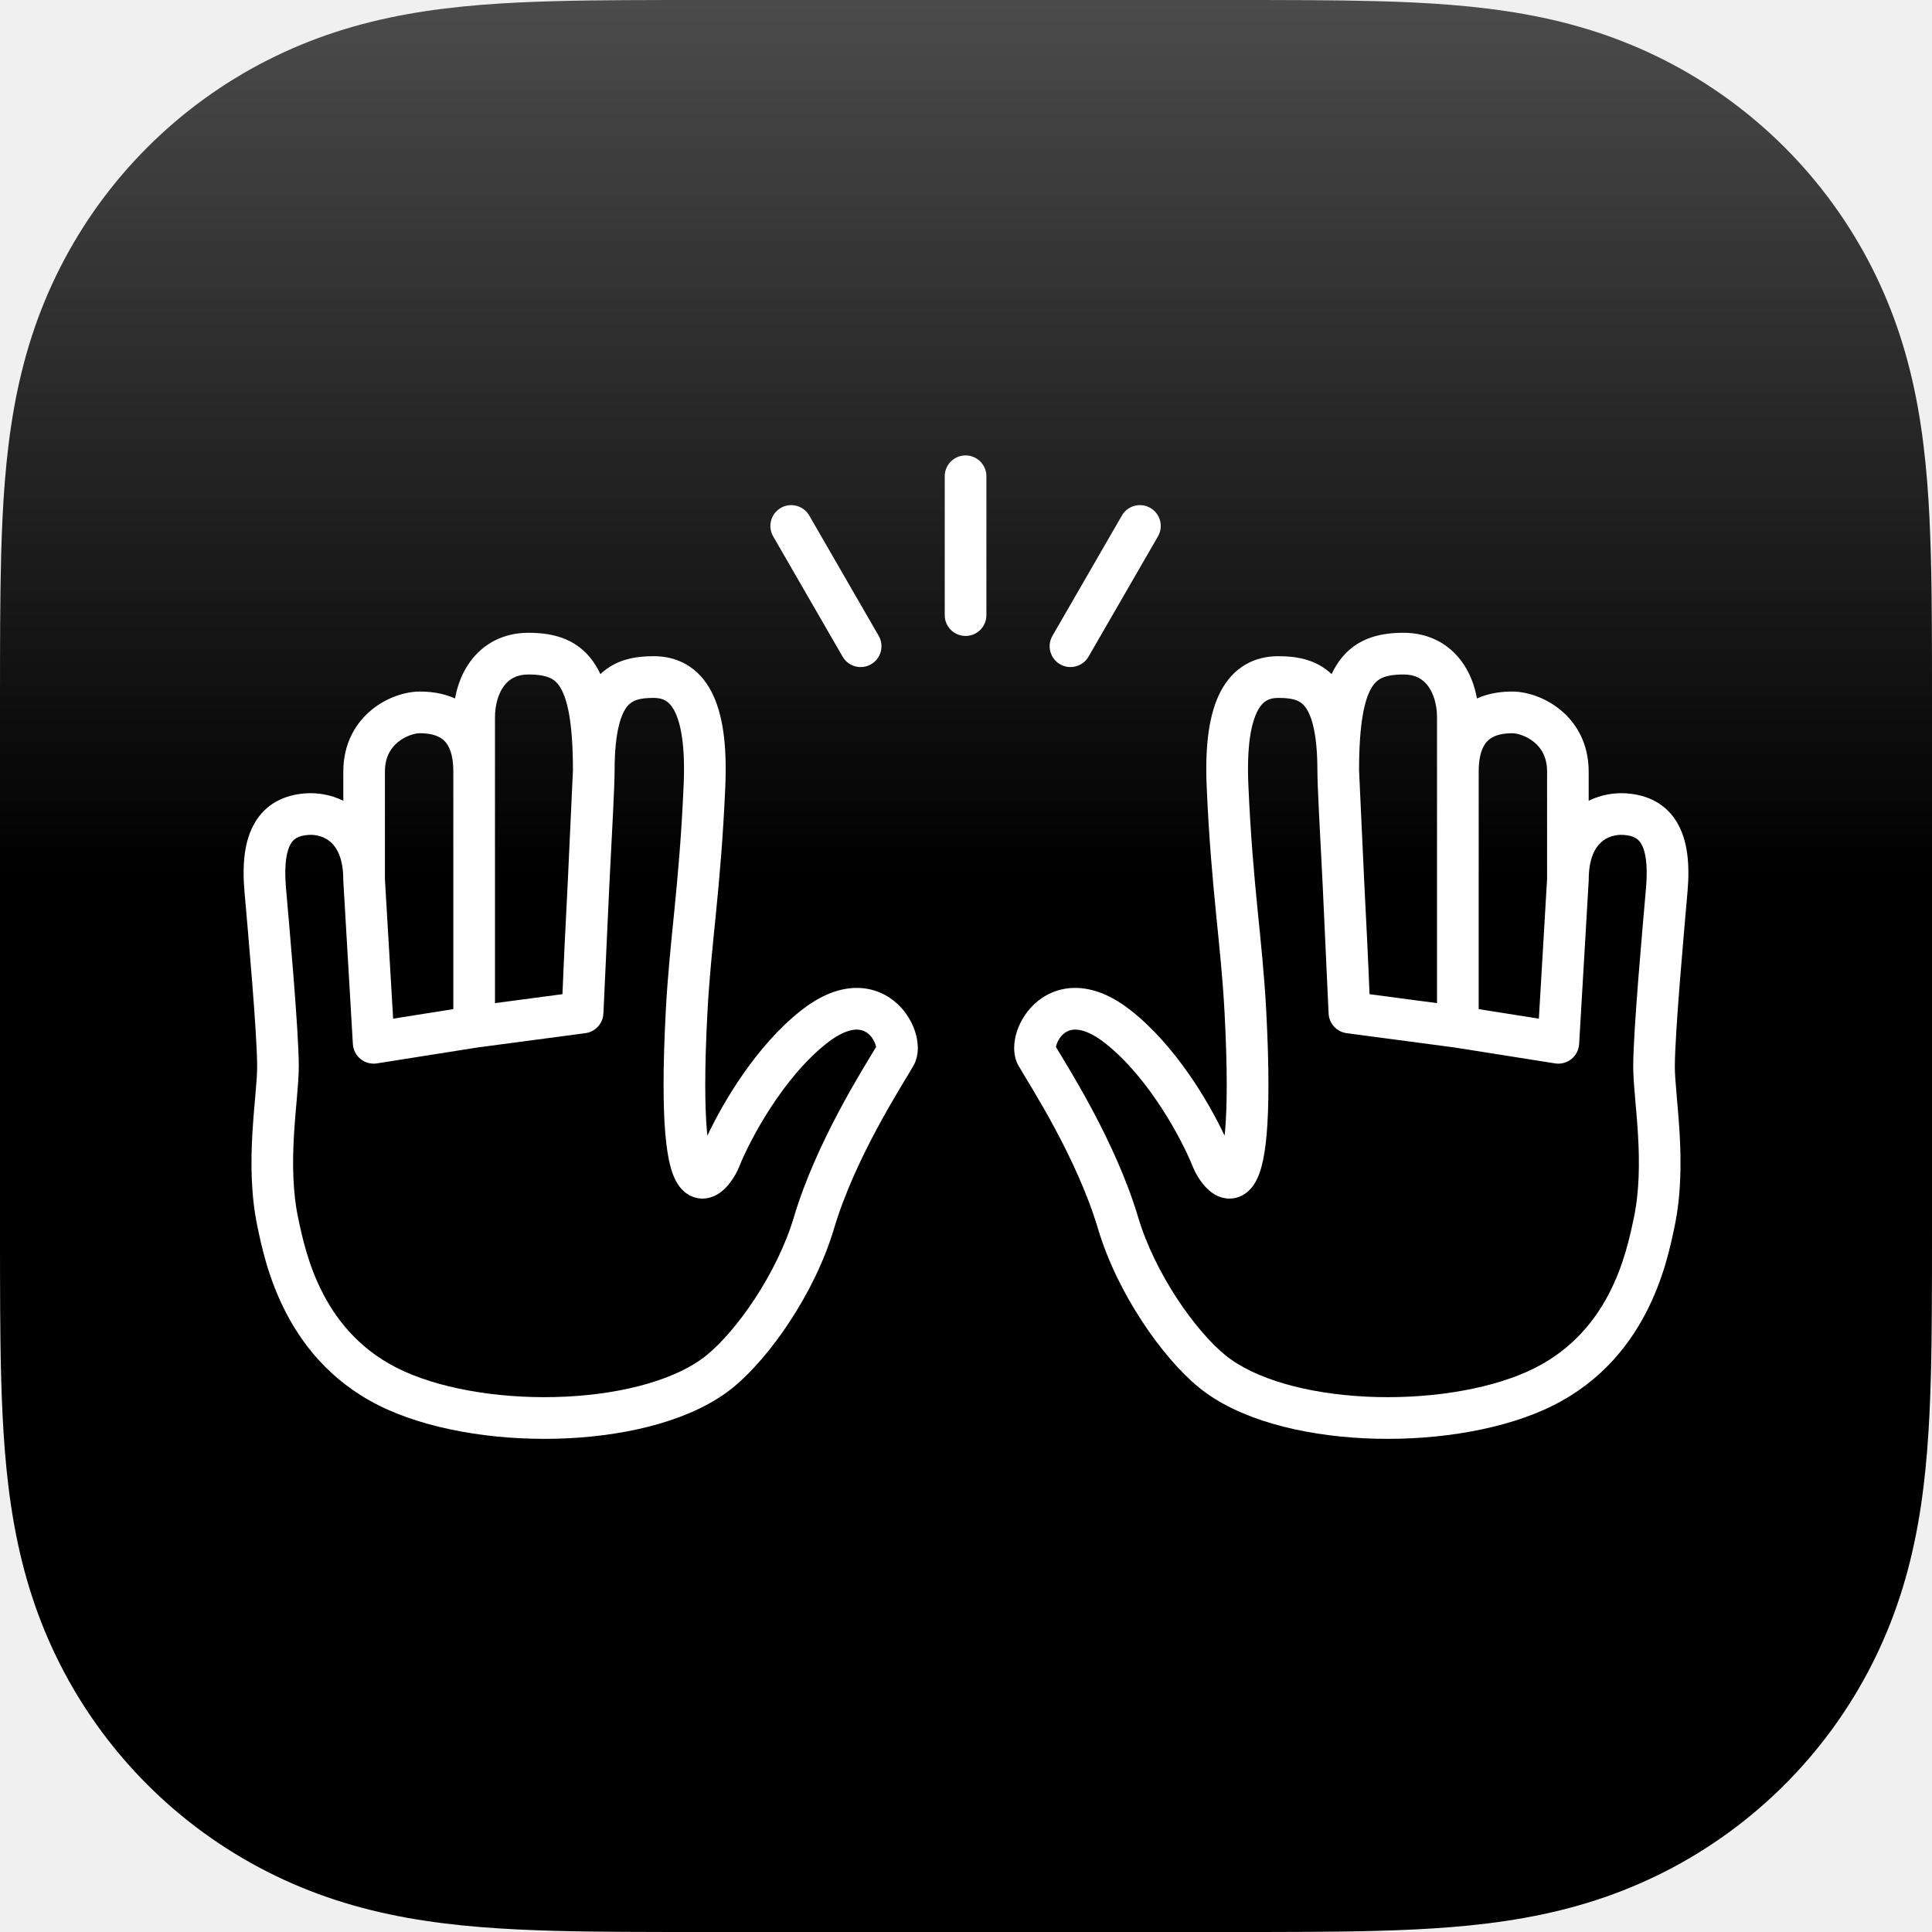
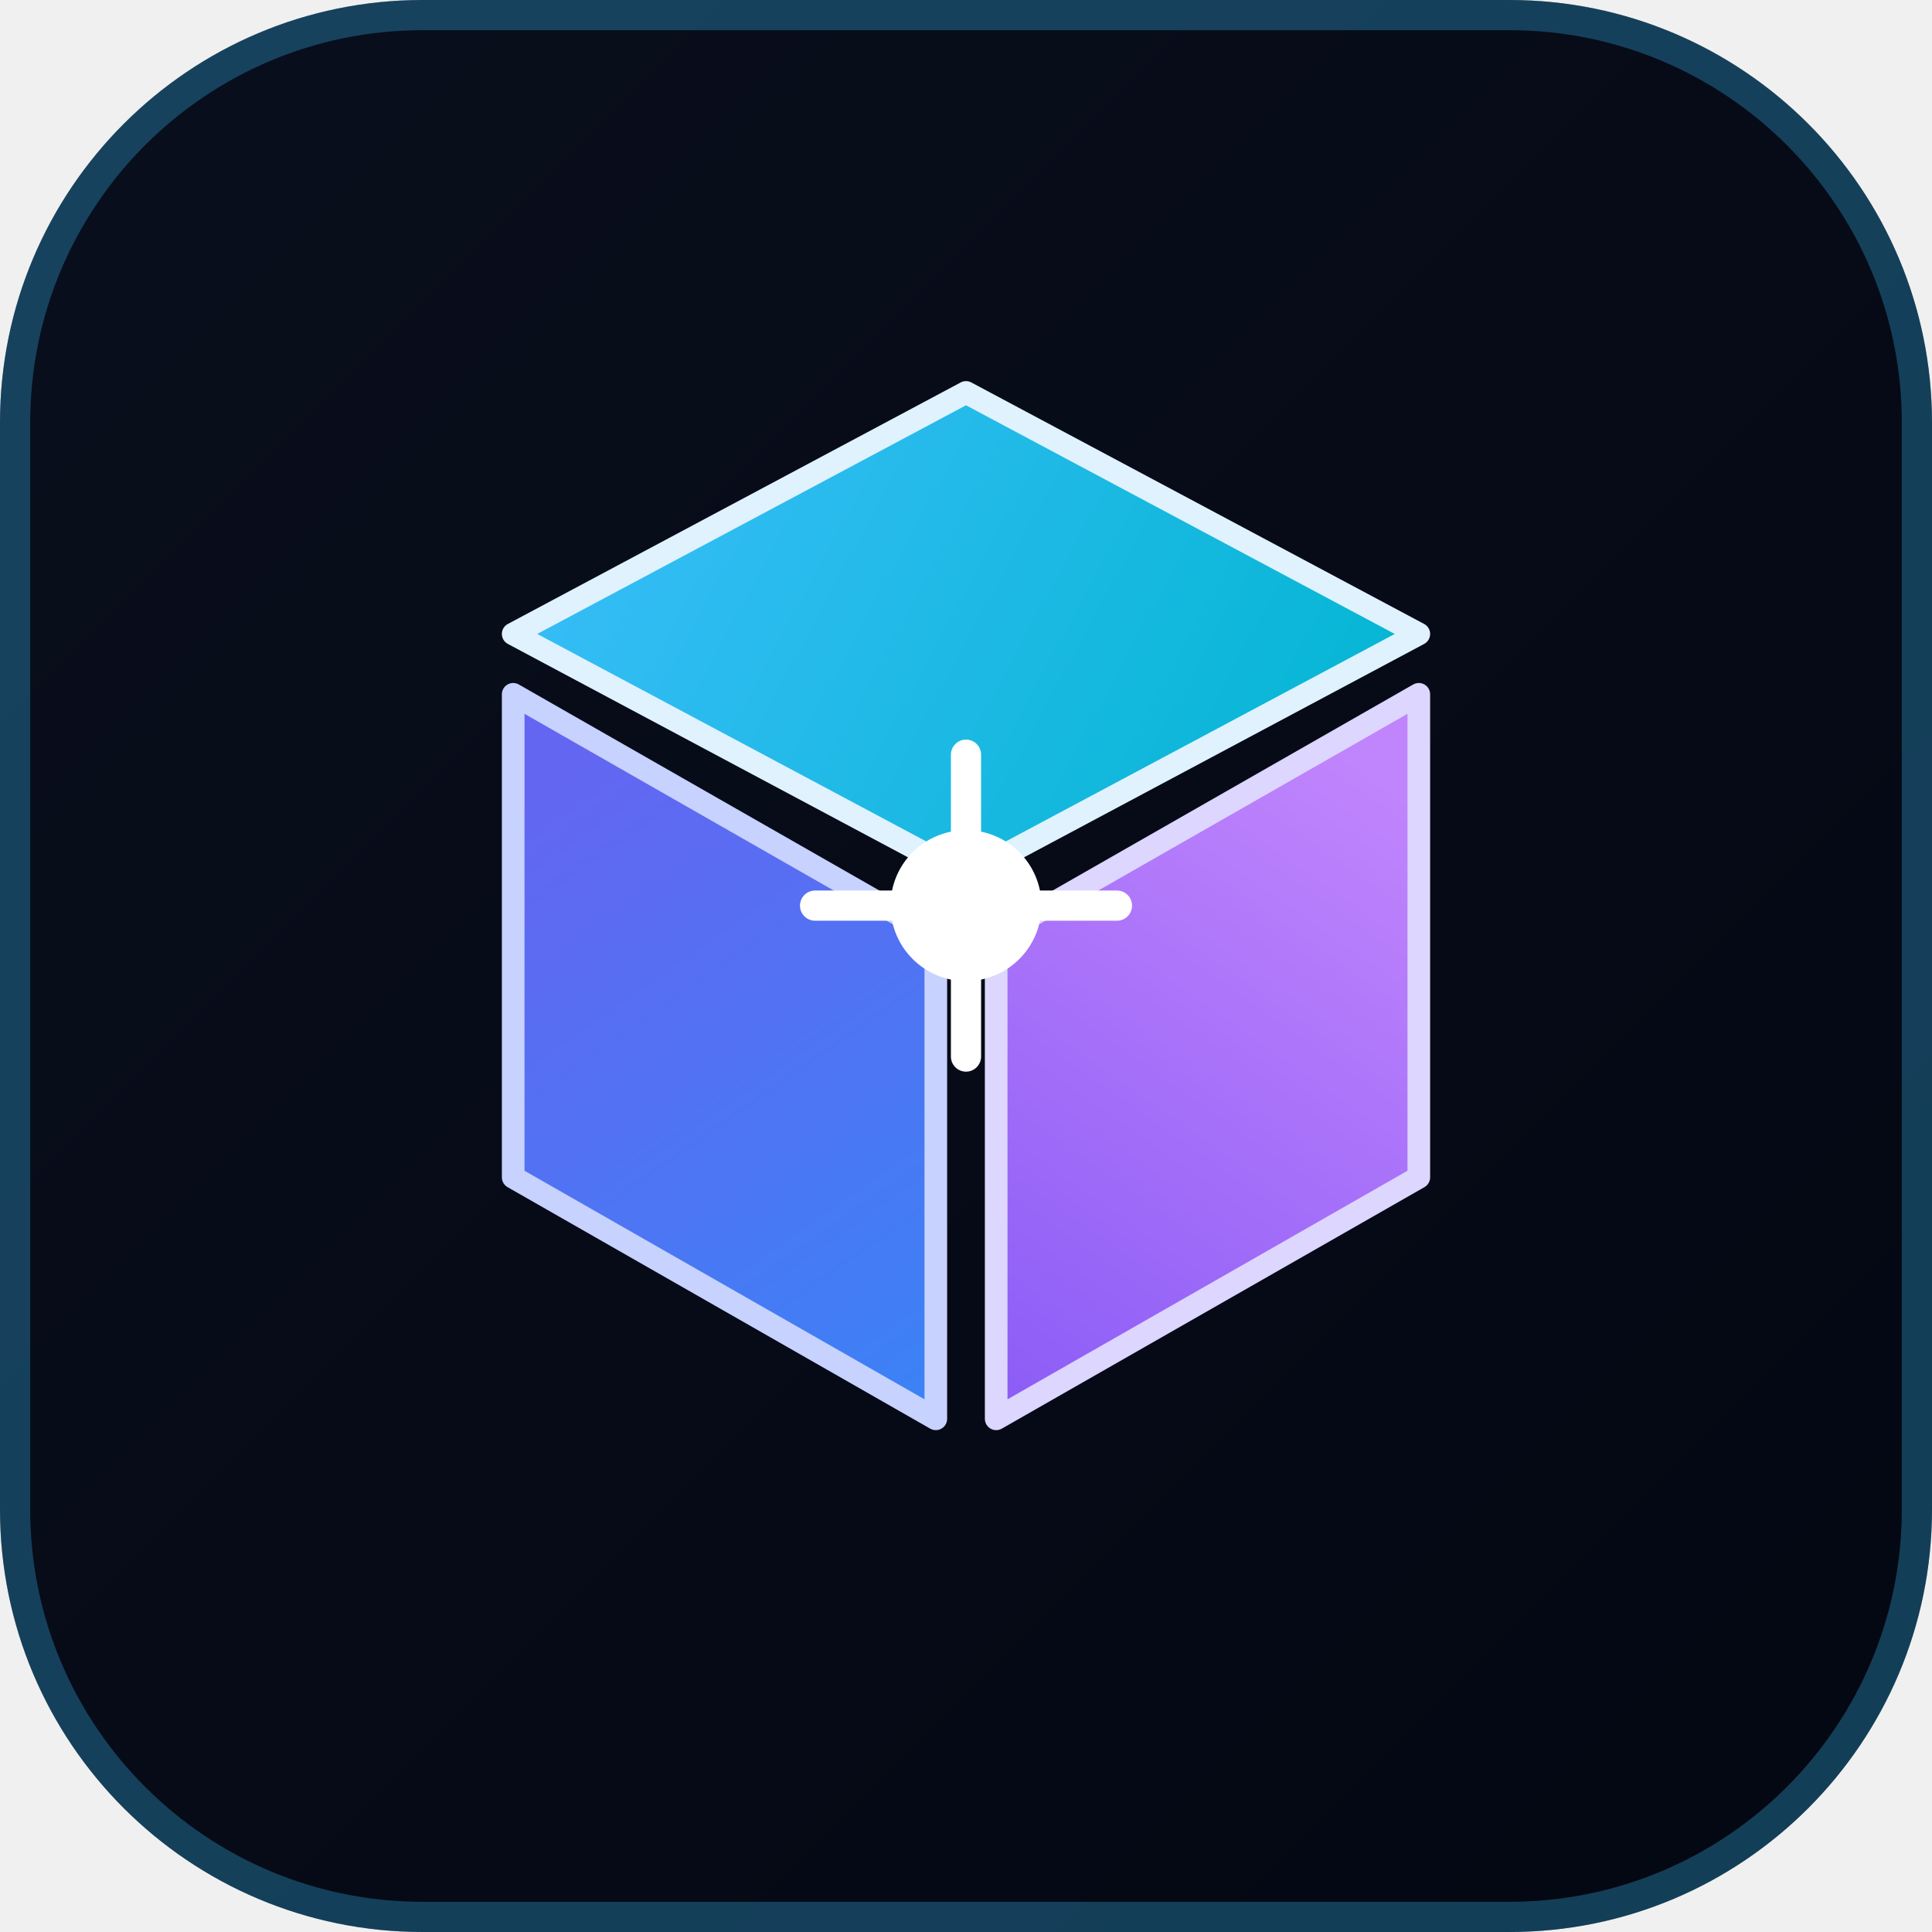
- <svg xmlns="http://www.w3.org/2000/svg" id="App_Icon_Shape" data-name="App Icon Shape" viewBox="0 0 1024 1024">
+ <svg xmlns="http://www.w3.org/2000/svg" width="128" height="128" viewBox="0 0 128 128" fill="none">
  <defs>
-     <style> .cls-1 { fill: url(#linear-gradient); } .cls-2 { fill: #fff; } </style>
-     <linearGradient id="linear-gradient" x1="512" y1="464.77" x2="512" y2="-1109.83" gradientUnits="userSpaceOnUse">
-       <stop offset="0" stop-color="#000" />
-       <stop offset="1" stop-color="#fff" />
+     <linearGradient id="fav-bg" x1="0" y1="0" x2="128" y2="128" gradientUnits="userSpaceOnUse">
+       <stop offset="0%" stop-color="#0a0f1d" />
+       <stop offset="100%" stop-color="#030712" />
+     </linearGradient>
+     <linearGradient id="fav-top" x1="40" y1="26" x2="88" y2="52" gradientUnits="userSpaceOnUse">
+       <stop offset="0%" stop-color="#38bdf8" />
+       <stop offset="100%" stop-color="#06b6d4" />
+     </linearGradient>
+     <linearGradient id="fav-left" x1="36" y1="52" x2="64" y2="92" gradientUnits="userSpaceOnUse">
+       <stop offset="0%" stop-color="#6366f1" />
+       <stop offset="100%" stop-color="#3b82f6" />
+     </linearGradient>
+     <linearGradient id="fav-right" x1="92" y1="52" x2="64" y2="92" gradientUnits="userSpaceOnUse">
+       <stop offset="0%" stop-color="#c084fc" />
+       <stop offset="100%" stop-color="#8b5cf6" />
    </linearGradient>
  </defs>
-   <path class="cls-1" d="M1024,651c0,14.24,0,28.48-.08,42.73-.07,12-.21,23.99-.53,35.98-.71,26.13-2.25,52.49-6.89,78.34-4.71,26.22-12.4,50.62-24.53,74.44-11.92,23.41-27.49,44.84-46.07,63.41-18.58,18.58-40,34.15-63.41,46.07-23.82,12.12-48.22,19.82-74.44,24.53-25.84,4.65-52.2,6.18-78.34,6.89-11.99.33-23.99.46-35.98.53-14.24.09-28.48.08-42.73.08h-278c-14.24,0-28.48,0-42.73-.08-12-.07-23.99-.21-35.98-.53-26.13-.71-52.49-2.25-78.34-6.89-26.22-4.71-50.62-12.4-74.44-24.53-23.41-11.92-44.84-27.49-63.41-46.07-18.58-18.58-34.15-40-46.07-63.41-12.12-23.82-19.82-48.22-24.53-74.44-4.65-25.84-6.18-52.2-6.89-78.34-.33-11.99-.46-23.99-.53-35.98C0,679.48,0,665.24,0,651v-278C0,358.76,0,344.52.08,330.27c.07-12,.21-23.99.53-35.98.71-26.13,2.25-52.49,6.89-78.34,4.71-26.22,12.4-50.62,24.53-74.44,11.92-23.41,27.49-44.84,46.07-63.41,18.58-18.58,40-34.15,63.41-46.07,23.82-12.12,48.22-19.82,74.44-24.53,25.84-4.65,52.2-6.18,78.34-6.89,11.99-.33,23.99-.46,35.98-.53C344.52,0,358.76,0,373,0h278c14.24,0,28.48,0,42.73.08,12,.07,23.99.21,35.98.53,26.13.71,52.49,2.25,78.34,6.89,26.22,4.71,50.62,12.4,74.44,24.53,23.41,11.92,44.84,27.49,63.41,46.07,18.58,18.58,34.15,40,46.07,63.41,12.12,23.82,19.82,48.22,24.53,74.44,4.65,25.84,6.18,52.2,6.89,78.34.33,11.99.46,23.99.53,35.98.09,14.24.08,28.48.08,42.73v278Z" />
-   <g>
-     <path class="cls-2" d="M500.73,326.03v-73.61c0-6.1,4.95-11.04,11.04-11.04s11.04,4.94,11.04,11.04v73.61c0,6.1-4.94,11.04-11.04,11.04s-11.04-4.94-11.04-11.04Z" />
-     <path class="cls-2" d="M557.82,337l36.8-63.75c3.05-5.28,9.8-7.09,15.08-4.04,5.28,3.05,7.09,9.8,4.04,15.08l-36.8,63.75c-3.05,5.28-9.8,7.09-15.08,4.04-5.28-3.05-7.09-9.8-4.04-15.08Z" />
-     <path class="cls-2" d="M465.72,337l-36.8-63.75c-3.05-5.28-9.8-7.09-15.08-4.04-5.28,3.05-7.09,9.8-4.04,15.08l36.8,63.75c3.05,5.28,9.8,7.09,15.08,4.04,5.28-3.05,7.09-9.8,4.04-15.08Z" />
-     <path class="cls-2" d="M865.63,565.4c0-19.19,5.18-76.08,6.8-94.85,1.1-12.69-.43-19.65-2.47-23.2-1.5-2.61-3.84-4.45-9.49-4.83-4.08-.27-8.52.89-11.83,3.88-3.11,2.8-6.58,8.44-6.58,19.83l-.02.64-5.07,86.49c-.18,3.11-1.67,6.01-4.1,7.96-2.43,1.95-5.56,2.79-8.64,2.3l-53.15-8.41-57.32-7.61c-5.29-.7-9.33-5.1-9.57-10.43l-3.16-68.35-.03-.58c-1.41-27.21-2.75-52.04-2.75-59.72,0-21.42-3.63-30.46-6.79-34.26-2.53-3.03-6.16-4.36-13.94-4.36-2.79,0-4.76.57-6.24,1.44-1.45.85-3.11,2.37-4.69,5.35-3.39,6.39-5.85,18.39-4.93,39.36,1.19,27.2,3.04,47.52,4.86,65.84,1.81,18.29,3.62,34.9,4.63,54.19,1.57,30.21,1.43,51.03.2,65.16-.62,7.06-1.53,12.76-2.77,17.27-1.17,4.27-2.93,8.62-5.97,11.86-3.69,3.93-8.95,5.81-14.41,4.49-4.33-1.04-7.38-3.79-9.04-5.54-3.48-3.66-5.94-8.38-6.9-10.81-5.61-14.15-22.96-47.01-46.46-65.56-6.85-5.41-11.85-6.97-14.99-7.21-2.96-.22-5.11.65-6.8,1.99-1.86,1.48-3.25,3.63-3.94,5.66-.24.72-.35,1.23-.39,1.56,6.37,10.75,31.63,50.16,43.54,90.15,8.88,29.81,30.28,60.19,46.27,73.2,15.48,12.6,43.29,20.41,74.62,21.95,31.04,1.52,63-3.23,85.5-13.32,43.46-19.48,52.31-62.38,56.27-80.98,3.08-14.43,3.14-29.84,2.31-44.14-.41-7.13-1.02-13.8-1.56-19.95-.52-5.97-.99-11.74-.99-16.47ZM761.65,380.26c0-6.7-1.79-12.67-4.75-16.66-2.68-3.61-6.62-6.11-12.95-6.11-5.18,0-8.67.64-11.13,1.69-2.2.94-4.05,2.4-5.74,5.12-3.88,6.27-6.74,18.88-6.75,43.99l2.75,59.45c1.03,19.83,2.1,41.32,2.8,59.19l35.77,4.75v-151.42ZM783.73,534.86l31.9,5.05,4.35-73.94v-57.02c0-7.83-3.19-12.62-6.96-15.68-4.21-3.42-9.12-4.64-11.44-4.64-4.22,0-8.59.66-11.73,2.89-2.42,1.72-6.11,5.78-6.11,17.44v125.91ZM842.06,424.42c6.61-3.29,13.68-4.34,19.89-3.93,11.26.75,21.19,5.47,27.16,15.85,5.42,9.44,6.55,21.92,5.32,36.12-1.7,19.62-6.73,75.01-6.73,92.94,0,3.6.38,8.39.91,14.56.52,6,1.17,13.05,1.61,20.59.87,15.04.93,32.74-2.76,50.02-3.84,18-14.24,72.04-68.84,96.52-26.54,11.89-62.2,16.87-95.62,15.23-33.13-1.63-66.61-9.88-87.49-26.88-19.65-16-43.43-50.25-53.49-84.02-11.36-38.14-35.96-75.76-42.1-86.42-3.62-6.28-2.48-13.73-.8-18.7,1.9-5.6,5.58-11.46,11.12-15.86,5.71-4.53,13.28-7.4,22.2-6.73,8.74.66,17.8,4.64,27.01,11.9,23.69,18.71,41.08,48.22,49.6,66.31.09-.83.19-1.7.27-2.61,1.11-12.65,1.3-32.3-.25-62.1-.97-18.65-2.71-34.62-4.55-53.16-1.84-18.51-3.74-39.28-4.95-67.06-.97-22.16,1.3-39,7.48-50.66,3.2-6.05,7.54-10.86,13.05-14.08,5.49-3.21,11.47-4.45,17.38-4.45,8.74,0,19.63,1.23,28.29,9.51.77-1.64,1.6-3.19,2.51-4.65,4-6.47,9.33-11.03,15.85-13.81,6.27-2.67,13.07-3.46,19.79-3.46,13.51,0,23.95,5.96,30.68,15.04,4.36,5.87,6.97,12.77,8.21,19.77,7.17-3.24,14.34-3.66,18.73-3.66,7.49,0,17.3,3.03,25.36,9.59,8.5,6.9,15.13,17.8,15.13,32.82v15.47Z" />
-     <path class="cls-2" d="M158.37,565.4c0-19.19-5.18-76.08-6.8-94.85-1.1-12.69.43-19.65,2.47-23.2,1.5-2.61,3.84-4.45,9.48-4.83,4.08-.27,8.52.89,11.84,3.88,3.11,2.8,6.58,8.44,6.58,19.83l.02.64,5.07,86.49c.18,3.11,1.67,6.01,4.1,7.96,2.43,1.95,5.57,2.79,8.65,2.3l53.15-8.41,57.32-7.61c5.3-.7,9.33-5.1,9.57-10.43l3.16-68.35.03-.58c1.41-27.21,2.74-52.04,2.74-59.72,0-21.42,3.63-30.46,6.8-34.26,2.53-3.03,6.16-4.36,13.94-4.36,2.79,0,4.76.57,6.24,1.44,1.45.85,3.11,2.37,4.69,5.35,3.38,6.39,5.85,18.39,4.93,39.36-1.19,27.2-3.04,47.52-4.86,65.84-1.81,18.29-3.62,34.9-4.63,54.19-1.57,30.21-1.43,51.03-.2,65.16.62,7.06,1.53,12.76,2.76,17.27,1.17,4.27,2.92,8.62,5.97,11.86,3.69,3.93,8.95,5.81,14.41,4.49,4.33-1.04,7.38-3.79,9.04-5.54,3.48-3.66,5.94-8.38,6.9-10.81,5.61-14.15,22.96-47.01,46.46-65.56,6.85-5.41,11.85-6.97,14.99-7.21,2.96-.22,5.11.65,6.8,1.99,1.86,1.48,3.25,3.63,3.94,5.66.24.72.35,1.23.39,1.56-6.37,10.75-31.63,50.16-43.54,90.15-8.88,29.81-30.28,60.19-46.27,73.2-15.48,12.6-43.29,20.41-74.62,21.95-31.03,1.52-63-3.23-85.5-13.32-43.46-19.48-52.31-62.38-56.28-80.98-3.08-14.43-3.14-29.84-2.31-44.14.41-7.13,1.02-13.8,1.56-19.95.52-5.97.99-11.74.99-16.47ZM262.35,380.26c0-6.7,1.79-12.67,4.75-16.66,2.68-3.61,6.62-6.11,12.95-6.11,5.18,0,8.67.64,11.13,1.69,2.21.94,4.06,2.4,5.74,5.12,3.89,6.27,6.74,18.88,6.75,43.99l-2.75,59.45c-1.03,19.83-2.1,41.32-2.8,59.19l-35.77,4.75v-151.42ZM240.27,534.86l-31.9,5.05-4.35-73.94v-57.02c0-7.83,3.19-12.62,6.97-15.68,4.21-3.42,9.12-4.64,11.44-4.64,4.23,0,8.59.66,11.73,2.89,2.42,1.72,6.11,5.78,6.11,17.44v125.91ZM181.94,424.42c-6.61-3.29-13.68-4.34-19.89-3.93-11.26.75-21.19,5.47-27.16,15.85-5.42,9.44-6.55,21.92-5.32,36.12,1.7,19.62,6.73,75.01,6.73,92.94,0,3.6-.37,8.39-.91,14.56-.52,6-1.17,13.05-1.61,20.59-.87,15.04-.93,32.74,2.76,50.02,3.84,18,14.23,72.04,68.84,96.52,26.53,11.89,62.2,16.87,95.62,15.23,33.13-1.63,66.61-9.88,87.48-26.88,19.65-16,43.43-50.25,53.49-84.02,11.36-38.14,35.96-75.76,42.1-86.42,3.62-6.28,2.48-13.73.8-18.7-1.9-5.6-5.58-11.46-11.12-15.86-5.71-4.53-13.28-7.4-22.2-6.73-8.74.66-17.8,4.64-27.01,11.9-23.69,18.71-41.08,48.22-49.6,66.31-.09-.83-.19-1.7-.27-2.61-1.11-12.65-1.3-32.3.25-62.1.97-18.65,2.71-34.62,4.55-53.16,1.83-18.51,3.73-39.28,4.95-67.06.97-22.16-1.31-39-7.48-50.66-3.2-6.05-7.54-10.86-13.05-14.08-5.49-3.21-11.47-4.45-17.38-4.45-8.74,0-19.62,1.23-28.29,9.51-.76-1.64-1.6-3.19-2.5-4.65-4-6.47-9.33-11.03-15.85-13.81-6.27-2.67-13.07-3.46-19.79-3.46-13.51,0-23.95,5.96-30.68,15.04-4.36,5.87-6.97,12.77-8.22,19.77-7.17-3.24-14.34-3.66-18.73-3.66-7.49,0-17.3,3.03-25.36,9.59-8.5,6.9-15.13,17.8-15.13,32.82v15.47Z" />
-   </g>
+   <rect width="128" height="128" rx="28" fill="url(#fav-bg)" />
+   <rect x="1" y="1" width="126" height="126" rx="27" stroke="#38bdf8" stroke-width="2" stroke-opacity="0.3" />
+   <path d="M64 26L94 42L64 58L34 42L64 26Z" fill="url(#fav-top)" stroke="#e0f2fe" stroke-width="1.5" stroke-linejoin="round" />
+   <path d="M34 46L62 62V94L34 78V46Z" fill="url(#fav-left)" stroke="#c7d2fe" stroke-width="1.5" stroke-linejoin="round" />
+   <path d="M66 62L94 46V78L66 94V62Z" fill="url(#fav-right)" stroke="#ddd6fe" stroke-width="1.5" stroke-linejoin="round" />
+   <circle cx="64" cy="60" r="5" fill="#ffffff" />
+   <path d="M64 50V70M54 60H74" stroke="#ffffff" stroke-width="2" stroke-linecap="round" />
</svg>
